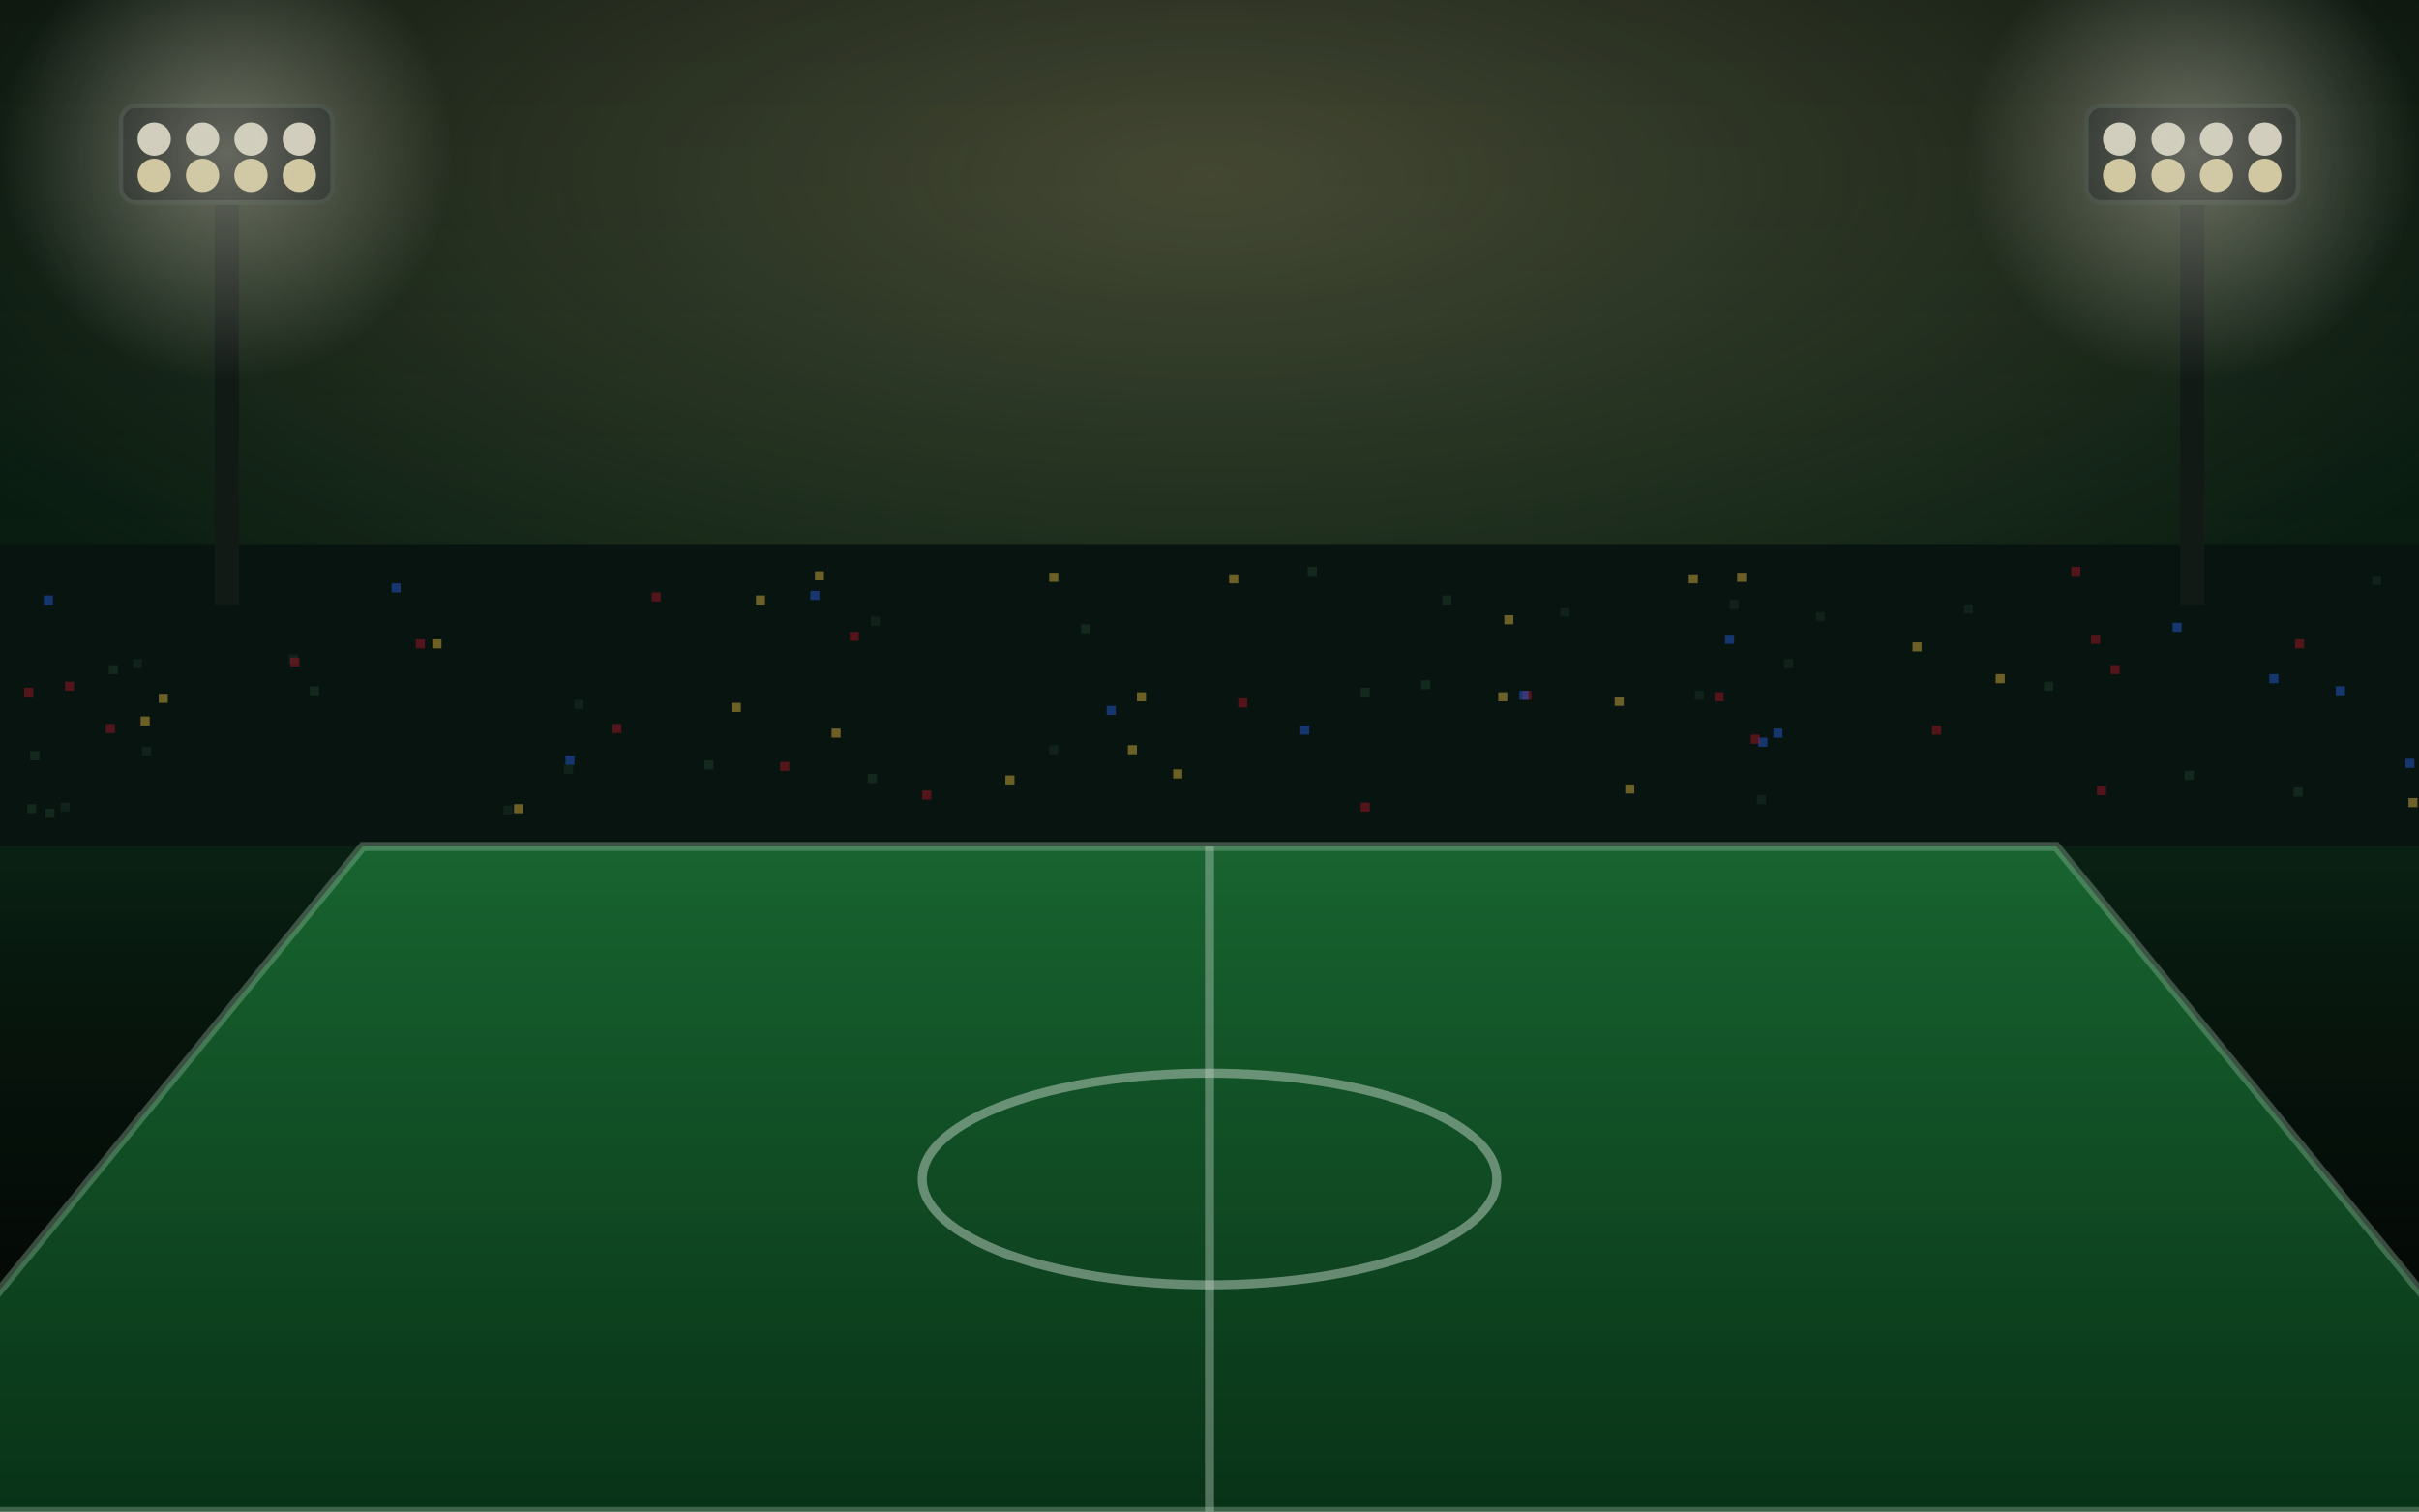
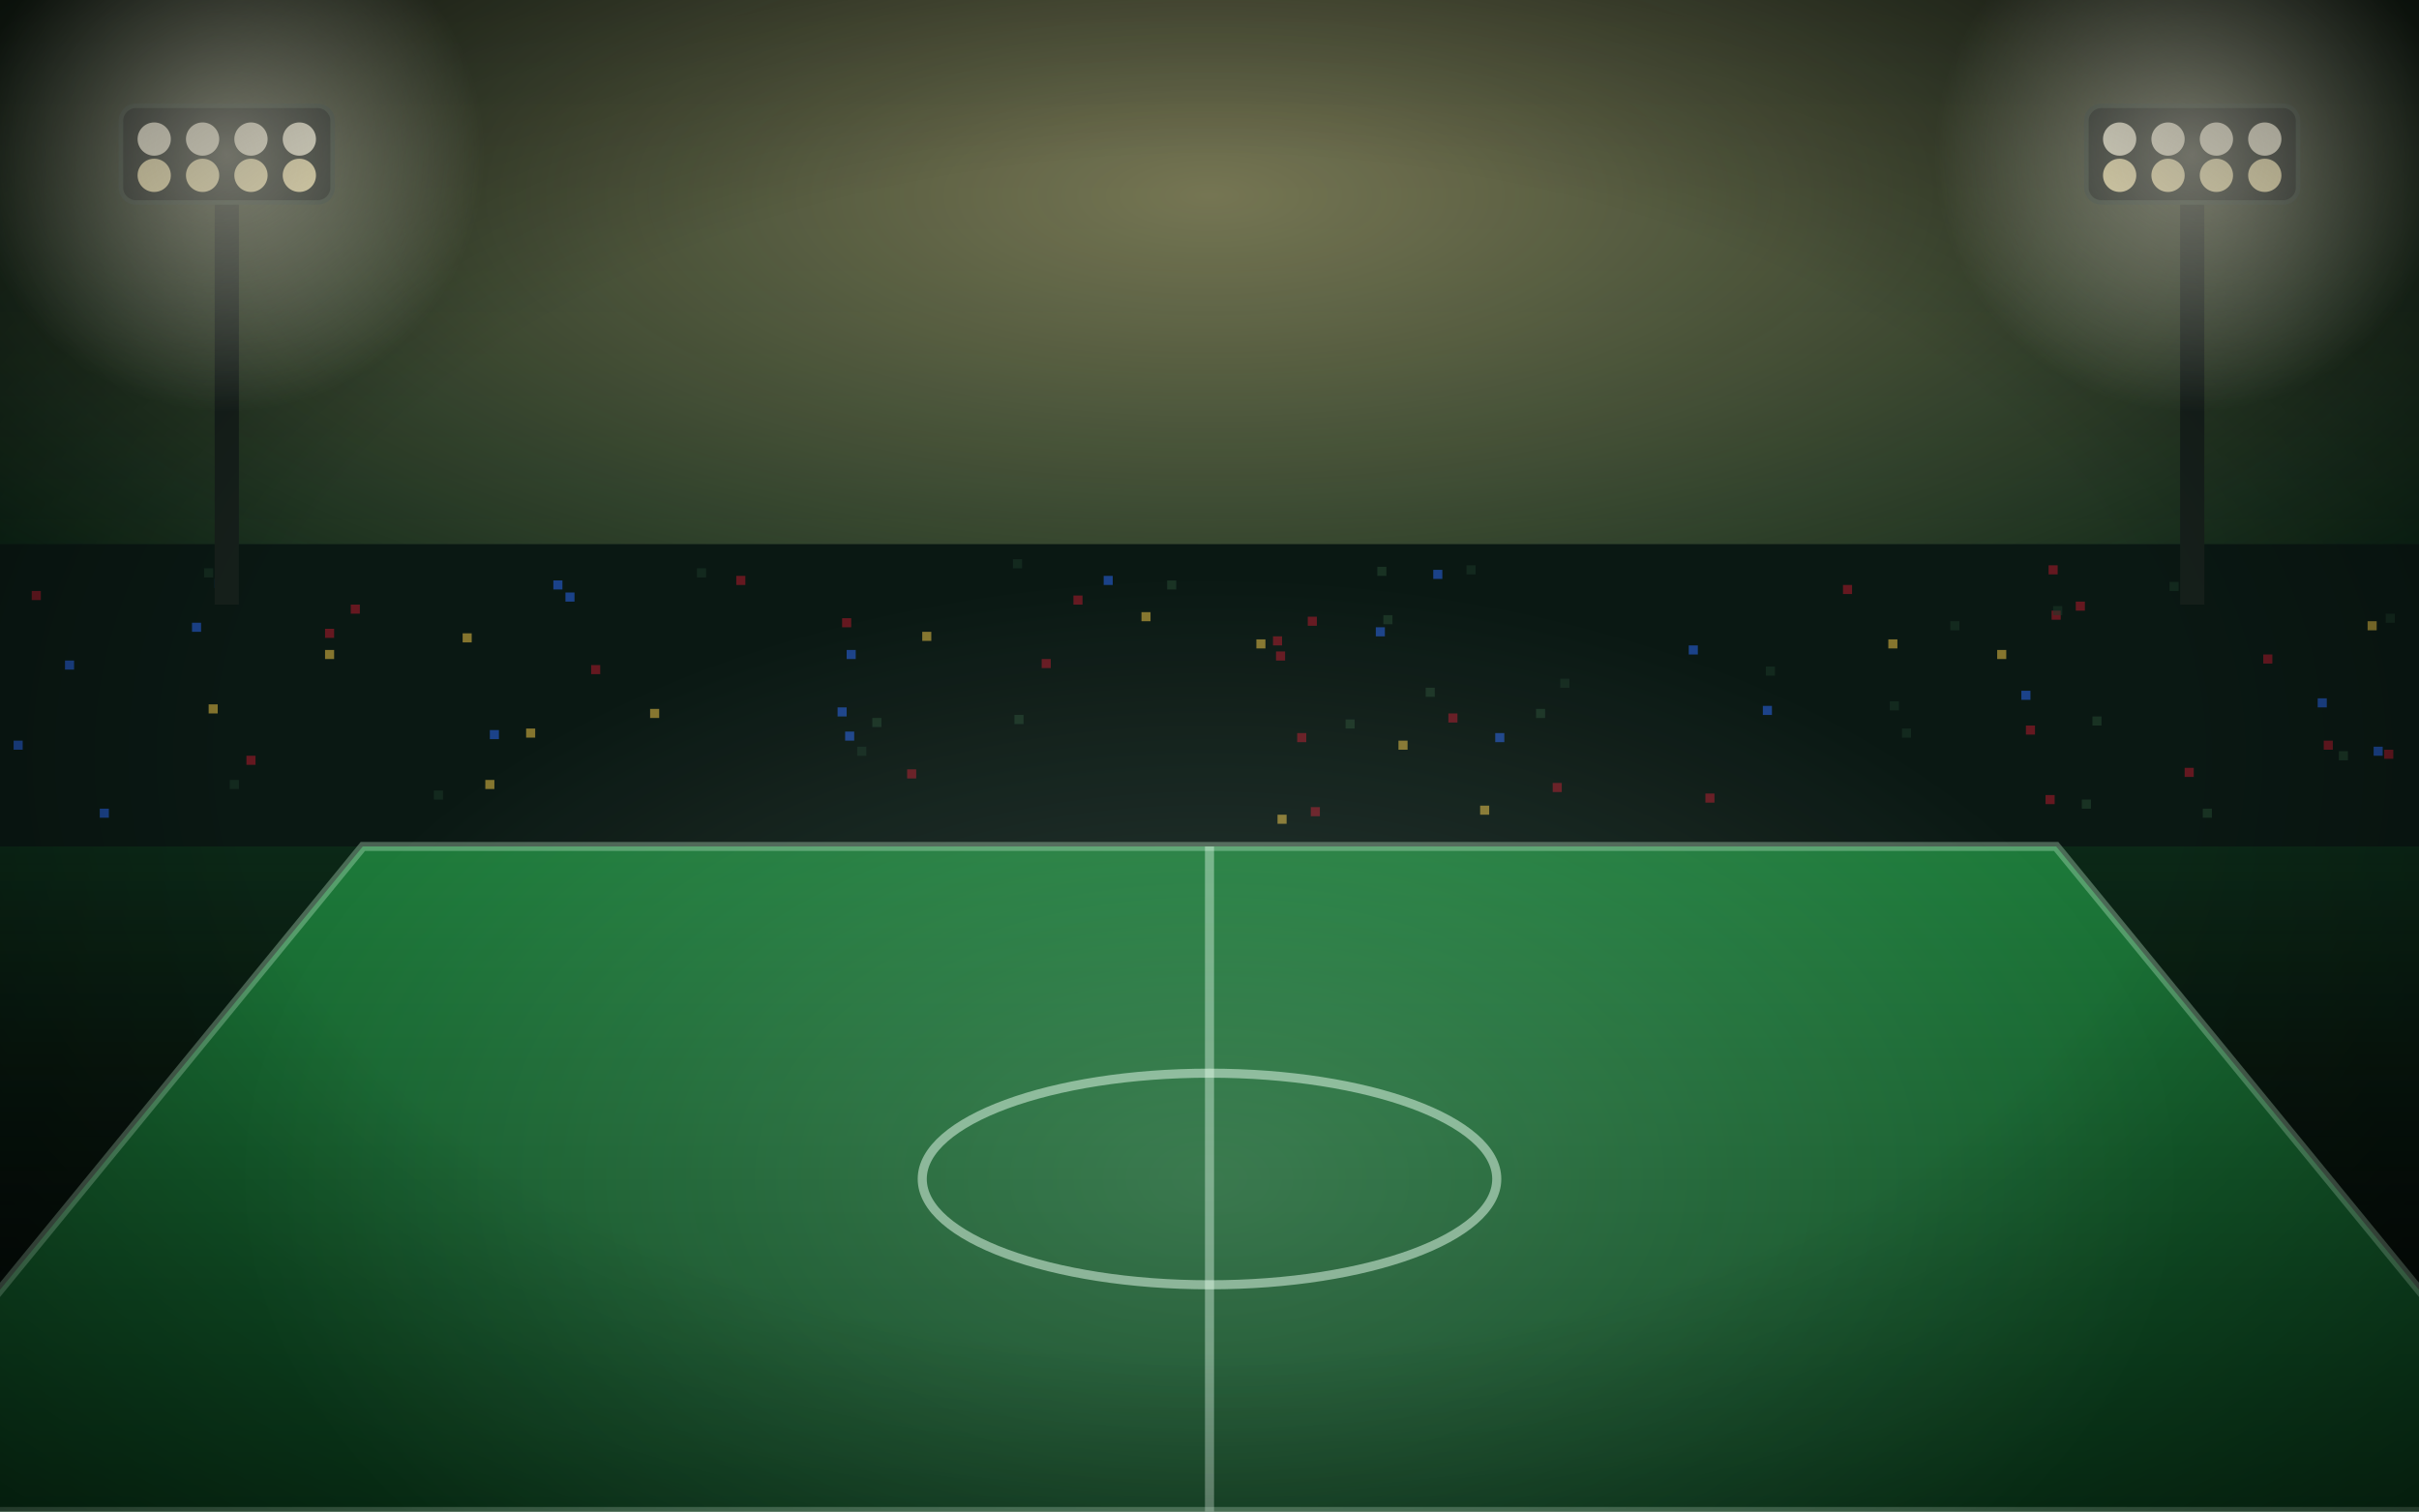
<svg xmlns="http://www.w3.org/2000/svg" width="1600" height="1000" viewBox="0 0 1600 1000">
  <defs>
    <linearGradient id="sky" x1="0" y1="0" x2="0" y2="1">
      <stop offset="0%" stop-color="#08160e" />
      <stop offset="55%" stop-color="#0c2a18" />
      <stop offset="100%" stop-color="#03070500" />
    </linearGradient>
-     <radialGradient id="spot" cx="50%" cy="18%" r="60%">
-       <stop offset="0%" stop-color="#ffe9a8" stop-opacity="0.30" />
+     <radialGradient id="spot" cx="50%" cy="20%" r="62%">
+       <stop offset="0%" stop-color="#ffe9a8" stop-opacity="0.44" />
      <stop offset="100%" stop-color="#ffe9a8" stop-opacity="0" />
+     </radialGradient>
+     <radialGradient id="pitchglow" cx="50%" cy="78%" r="40%">
+       <stop offset="0%" stop-color="#eafff0" stop-opacity="0.18" />
+       <stop offset="100%" stop-color="#eafff0" stop-opacity="0" />
    </radialGradient>
    <radialGradient id="lamp" cx="50%" cy="50%" r="50%">
      <stop offset="0%" stop-color="#fffbe6" />
      <stop offset="100%" stop-color="#fffbe6" stop-opacity="0" />
    </radialGradient>
    <linearGradient id="grass" x1="0" y1="0" x2="0" y2="1">
      <stop offset="0%" stop-color="#1d7a3a" />
      <stop offset="100%" stop-color="#0a3d1c" />
    </linearGradient>
  </defs>
  <rect width="1600" height="1000" fill="#04080500" />
  <rect width="1600" height="1000" fill="#050a07" />
  <rect width="1600" height="1000" fill="url(#sky)" />
  <rect width="1600" height="640" fill="url(#spot)" />
  <path d="M0,360 L1600,360 L1600,560 L0,560 Z" fill="#0a1813" />
-   <rect x="275" y="423" width="6" height="6" fill="#c0182e" opacity="0.5" />
-   <rect x="30" y="535" width="6" height="6" fill="#274b34" opacity="0.5" />
-   <rect x="610" y="523" width="6" height="6" fill="#c0182e" opacity="0.5" />
-   <rect x="466" y="503" width="6" height="6" fill="#274b34" opacity="0.5" />
-   <rect x="40" y="531" width="6" height="6" fill="#1c3a2a" opacity="0.5" />
-   <rect x="405" y="479" width="6" height="6" fill="#c0182e" opacity="0.5" />
-   <rect x="105" y="459" width="6" height="6" fill="#ffd24a" opacity="0.5" />
-   <rect x="995" y="407" width="6" height="6" fill="#ffd24a" opacity="0.5" />
-   <rect x="576" y="408" width="6" height="6" fill="#1c3a2a" opacity="0.5" />
-   <rect x="776" y="509" width="6" height="6" fill="#ffd24a" opacity="0.5" />
-   <rect x="1141" y="420" width="6" height="6" fill="#2b6cff" opacity="0.5" />
-   <rect x="29" y="394" width="6" height="6" fill="#2b6cff" opacity="0.5" />
-   <rect x="1173" y="482" width="6" height="6" fill="#2b6cff" opacity="0.5" />
-   <rect x="516" y="504" width="6" height="6" fill="#c0182e" opacity="0.5" />
-   <rect x="732" y="467" width="6" height="6" fill="#2b6cff" opacity="0.5" />
-   <rect x="1144" y="397" width="6" height="6" fill="#1c3a2a" opacity="0.5" />
-   <rect x="539" y="378" width="6" height="6" fill="#ffd24a" opacity="0.5" />
-   <rect x="1162" y="526" width="6" height="6" fill="#1c3a2a" opacity="0.5" />
-   <rect x="1278" y="480" width="6" height="6" fill="#c0182e" opacity="0.5" />
-   <rect x="374" y="500" width="6" height="6" fill="#2b6cff" opacity="0.5" />
-   <rect x="1383" y="420" width="6" height="6" fill="#c0182e" opacity="0.5" />
-   <rect x="752" y="458" width="6" height="6" fill="#ffd24a" opacity="0.5" />
-   <rect x="1396" y="440" width="6" height="6" fill="#c0182e" opacity="0.5" />
-   <rect x="694" y="493" width="6" height="6" fill="#1c3a2a" opacity="0.5" />
-   <rect x="536" y="391" width="6" height="6" fill="#2b6cff" opacity="0.5" />
-   <rect x="70" y="479" width="6" height="6" fill="#c0182e" opacity="0.5" />
-   <rect x="1201" y="405" width="6" height="6" fill="#1c3a2a" opacity="0.5" />
-   <rect x="1265" y="425" width="6" height="6" fill="#ffd24a" opacity="0.5" />
-   <rect x="900" y="455" width="6" height="6" fill="#274b34" opacity="0.5" />
-   <rect x="1134" y="458" width="6" height="6" fill="#c0182e" opacity="0.5" />
-   <rect x="1149" y="379" width="6" height="6" fill="#ffd24a" opacity="0.5" />
-   <rect x="191" y="433" width="6" height="6" fill="#1c3a2a" opacity="0.5" />
-   <rect x="819" y="462" width="6" height="6" fill="#c0182e" opacity="0.5" />
-   <rect x="813" y="380" width="6" height="6" fill="#ffd24a" opacity="0.5" />
-   <rect x="694" y="379" width="6" height="6" fill="#ffd24a" opacity="0.5" />
-   <rect x="88" y="436" width="6" height="6" fill="#1c3a2a" opacity="0.5" />
-   <rect x="1121" y="457" width="6" height="6" fill="#1c3a2a" opacity="0.5" />
-   <rect x="16" y="455" width="6" height="6" fill="#c0182e" opacity="0.5" />
-   <rect x="1180" y="436" width="6" height="6" fill="#1c3a2a" opacity="0.5" />
-   <rect x="940" y="450" width="6" height="6" fill="#274b34" opacity="0.5" />
-   <rect x="1163" y="488" width="6" height="6" fill="#2b6cff" opacity="0.5" />
-   <rect x="373" y="506" width="6" height="6" fill="#1c3a2a" opacity="0.5" />
-   <rect x="192" y="435" width="6" height="6" fill="#c0182e" opacity="0.5" />
-   <rect x="1387" y="520" width="6" height="6" fill="#c0182e" opacity="0.5" />
-   <rect x="562" y="418" width="6" height="6" fill="#c0182e" opacity="0.5" />
-   <rect x="500" y="394" width="6" height="6" fill="#ffd24a" opacity="0.5" />
-   <rect x="1518" y="423" width="6" height="6" fill="#c0182e" opacity="0.5" />
-   <rect x="380" y="463" width="6" height="6" fill="#1c3a2a" opacity="0.5" />
-   <rect x="574" y="512" width="6" height="6" fill="#274b34" opacity="0.5" />
-   <rect x="431" y="392" width="6" height="6" fill="#c0182e" opacity="0.5" />
-   <rect x="991" y="458" width="6" height="6" fill="#ffd24a" opacity="0.5" />
-   <rect x="1032" y="402" width="6" height="6" fill="#1c3a2a" opacity="0.5" />
-   <rect x="333" y="533" width="6" height="6" fill="#1c3a2a" opacity="0.5" />
-   <rect x="1158" y="486" width="6" height="6" fill="#c0182e" opacity="0.5" />
-   <rect x="1593" y="528" width="6" height="6" fill="#ffd24a" opacity="0.5" />
-   <rect x="550" y="482" width="6" height="6" fill="#ffd24a" opacity="0.5" />
-   <rect x="954" y="394" width="6" height="6" fill="#274b34" opacity="0.5" />
-   <rect x="1445" y="510" width="6" height="6" fill="#274b34" opacity="0.5" />
-   <rect x="1501" y="446" width="6" height="6" fill="#2b6cff" opacity="0.5" />
-   <rect x="860" y="480" width="6" height="6" fill="#2b6cff" opacity="0.5" />
-   <rect x="93" y="474" width="6" height="6" fill="#ffd24a" opacity="0.5" />
-   <rect x="1299" y="400" width="6" height="6" fill="#1c3a2a" opacity="0.5" />
-   <rect x="1517" y="521" width="6" height="6" fill="#274b34" opacity="0.5" />
-   <rect x="665" y="513" width="6" height="6" fill="#ffd24a" opacity="0.5" />
-   <rect x="900" y="531" width="6" height="6" fill="#c0182e" opacity="0.5" />
-   <rect x="18" y="532" width="6" height="6" fill="#274b34" opacity="0.5" />
-   <rect x="1591" y="502" width="6" height="6" fill="#2b6cff" opacity="0.5" />
-   <rect x="1370" y="375" width="6" height="6" fill="#c0182e" opacity="0.5" />
-   <rect x="484" y="465" width="6" height="6" fill="#ffd24a" opacity="0.5" />
-   <rect x="715" y="413" width="6" height="6" fill="#274b34" opacity="0.5" />
-   <rect x="1437" y="412" width="6" height="6" fill="#2b6cff" opacity="0.5" />
-   <rect x="43" y="451" width="6" height="6" fill="#c0182e" opacity="0.5" />
-   <rect x="72" y="440" width="6" height="6" fill="#274b34" opacity="0.5" />
-   <rect x="286" y="423" width="6" height="6" fill="#ffd24a" opacity="0.5" />
-   <rect x="340" y="532" width="6" height="6" fill="#ffd24a" opacity="0.5" />
-   <rect x="1007" y="457" width="6" height="6" fill="#c0182e" opacity="0.5" />
-   <rect x="1117" y="380" width="6" height="6" fill="#ffd24a" opacity="0.5" />
-   <rect x="20" y="497" width="6" height="6" fill="#274b34" opacity="0.5" />
-   <rect x="1352" y="451" width="6" height="6" fill="#274b34" opacity="0.5" />
-   <rect x="94" y="494" width="6" height="6" fill="#1c3a2a" opacity="0.5" />
-   <rect x="746" y="493" width="6" height="6" fill="#ffd24a" opacity="0.5" />
-   <rect x="1320" y="446" width="6" height="6" fill="#ffd24a" opacity="0.5" />
-   <rect x="1005" y="457" width="6" height="6" fill="#2b6cff" opacity="0.5" />
-   <rect x="865" y="375" width="6" height="6" fill="#274b34" opacity="0.5" />
-   <rect x="1068" y="461" width="6" height="6" fill="#ffd24a" opacity="0.5" />
-   <rect x="259" y="386" width="6" height="6" fill="#2b6cff" opacity="0.5" />
-   <rect x="1075" y="519" width="6" height="6" fill="#ffd24a" opacity="0.5" />
-   <rect x="1545" y="454" width="6" height="6" fill="#2b6cff" opacity="0.5" />
-   <rect x="1569" y="381" width="6" height="6" fill="#1c3a2a" opacity="0.5" />
-   <rect x="205" y="454" width="6" height="6" fill="#274b34" opacity="0.5" />
+   <rect x="1250" y="464" width="6" height="6" fill="#1c3a2a" opacity="0.5" />
+   <rect x="772" y="384" width="6" height="6" fill="#274b34" opacity="0.5" />
+   <rect x="890" y="476" width="6" height="6" fill="#274b34" opacity="0.5" />
+   <rect x="366" y="384" width="6" height="6" fill="#2b6cff" opacity="0.5" />
+   <rect x="287" y="523" width="6" height="6" fill="#1c3a2a" opacity="0.5" />
+   <rect x="1321" y="430" width="6" height="6" fill="#ffd24a" opacity="0.5" />
+   <rect x="1566" y="411" width="6" height="6" fill="#ffd24a" opacity="0.5" />
+   <rect x="1497" y="433" width="6" height="6" fill="#c0182e" opacity="0.5" />
+   <rect x="1016" y="469" width="6" height="6" fill="#274b34" opacity="0.5" />
+   <rect x="845" y="539" width="6" height="6" fill="#ffd24a" opacity="0.5" />
+   <rect x="1168" y="441" width="6" height="6" fill="#1c3a2a" opacity="0.5" />
+   <rect x="1027" y="518" width="6" height="6" fill="#c0182e" opacity="0.5" />
+   <rect x="9" y="490" width="6" height="6" fill="#2b6cff" opacity="0.5" />
+   <rect x="970" y="374" width="6" height="6" fill="#1c3a2a" opacity="0.5" />
+   <rect x="730" y="381" width="6" height="6" fill="#2b6cff" opacity="0.5" />
+   <rect x="844" y="431" width="6" height="6" fill="#c0182e" opacity="0.5" />
+   <rect x="559" y="484" width="6" height="6" fill="#2b6cff" opacity="0.5" />
+   <rect x="865" y="408" width="6" height="6" fill="#c0182e" opacity="0.5" />
+   <rect x="915" y="407" width="6" height="6" fill="#274b34" opacity="0.5" />
+   <rect x="867" y="534" width="6" height="6" fill="#c0182e" opacity="0.5" />
+   <rect x="560" y="430" width="6" height="6" fill="#2b6cff" opacity="0.5" />
+   <rect x="1384" y="474" width="6" height="6" fill="#274b34" opacity="0.5" />
+   <rect x="831" y="423" width="6" height="6" fill="#ffd24a" opacity="0.5" />
+   <rect x="142" y="383" width="6" height="6" fill="#2b6cff" opacity="0.5" />
+   <rect x="1117" y="427" width="6" height="6" fill="#2b6cff" opacity="0.5" />
+   <rect x="1357" y="404" width="6" height="6" fill="#c0182e" opacity="0.5" />
+   <rect x="842" y="421" width="6" height="6" fill="#c0182e" opacity="0.5" />
+   <rect x="670" y="370" width="6" height="6" fill="#1c3a2a" opacity="0.5" />
+   <rect x="610" y="418" width="6" height="6" fill="#ffd24a" opacity="0.5" />
+   <rect x="1445" y="508" width="6" height="6" fill="#c0182e" opacity="0.5" />
+   <rect x="232" y="400" width="6" height="6" fill="#c0182e" opacity="0.5" />
+   <rect x="858" y="485" width="6" height="6" fill="#c0182e" opacity="0.5" />
+   <rect x="755" y="405" width="6" height="6" fill="#ffd24a" opacity="0.5" />
+   <rect x="391" y="440" width="6" height="6" fill="#c0182e" opacity="0.5" />
+   <rect x="1219" y="387" width="6" height="6" fill="#c0182e" opacity="0.5" />
+   <rect x="430" y="469" width="6" height="6" fill="#ffd24a" opacity="0.5" />
+   <rect x="1290" y="411" width="6" height="6" fill="#1c3a2a" opacity="0.5" />
+   <rect x="1547" y="497" width="6" height="6" fill="#274b34" opacity="0.5" />
+   <rect x="925" y="490" width="6" height="6" fill="#ffd24a" opacity="0.5" />
+   <rect x="943" y="455" width="6" height="6" fill="#274b34" opacity="0.5" />
+   <rect x="461" y="376" width="6" height="6" fill="#1c3a2a" opacity="0.5" />
+   <rect x="1578" y="406" width="6" height="6" fill="#1c3a2a" opacity="0.5" />
+   <rect x="958" y="472" width="6" height="6" fill="#c0182e" opacity="0.5" />
+   <rect x="138" y="466" width="6" height="6" fill="#ffd24a" opacity="0.5" />
+   <rect x="1457" y="535" width="6" height="6" fill="#274b34" opacity="0.5" />
+   <rect x="1166" y="467" width="6" height="6" fill="#2b6cff" opacity="0.5" />
+   <rect x="1537" y="490" width="6" height="6" fill="#c0182e" opacity="0.5" />
+   <rect x="321" y="516" width="6" height="6" fill="#ffd24a" opacity="0.5" />
+   <rect x="1258" y="482" width="6" height="6" fill="#1c3a2a" opacity="0.5" />
+   <rect x="1435" y="385" width="6" height="6" fill="#1c3a2a" opacity="0.5" />
+   <rect x="374" y="392" width="6" height="6" fill="#2b6cff" opacity="0.5" />
+   <rect x="163" y="500" width="6" height="6" fill="#c0182e" opacity="0.5" />
+   <rect x="710" y="394" width="6" height="6" fill="#c0182e" opacity="0.5" />
+   <rect x="1353" y="526" width="6" height="6" fill="#c0182e" opacity="0.5" />
+   <rect x="911" y="375" width="6" height="6" fill="#274b34" opacity="0.5" />
+   <rect x="1377" y="529" width="6" height="6" fill="#274b34" opacity="0.5" />
+   <rect x="979" y="533" width="6" height="6" fill="#ffd24a" opacity="0.5" />
+   <rect x="910" y="415" width="6" height="6" fill="#2b6cff" opacity="0.5" />
+   <rect x="1249" y="423" width="6" height="6" fill="#ffd24a" opacity="0.5" />
+   <rect x="989" y="485" width="6" height="6" fill="#2b6cff" opacity="0.5" />
+   <rect x="1358" y="401" width="6" height="6" fill="#1c3a2a" opacity="0.5" />
+   <rect x="215" y="430" width="6" height="6" fill="#ffd24a" opacity="0.5" />
+   <rect x="43" y="437" width="6" height="6" fill="#2b6cff" opacity="0.5" />
+   <rect x="1337" y="457" width="6" height="6" fill="#2b6cff" opacity="0.5" />
+   <rect x="577" y="475" width="6" height="6" fill="#274b34" opacity="0.5" />
+   <rect x="487" y="381" width="6" height="6" fill="#c0182e" opacity="0.5" />
+   <rect x="567" y="494" width="6" height="6" fill="#1c3a2a" opacity="0.5" />
+   <rect x="1032" y="449" width="6" height="6" fill="#1c3a2a" opacity="0.5" />
+   <rect x="127" y="412" width="6" height="6" fill="#2b6cff" opacity="0.5" />
+   <rect x="1128" y="525" width="6" height="6" fill="#c0182e" opacity="0.5" />
+   <rect x="66" y="535" width="6" height="6" fill="#2b6cff" opacity="0.5" />
+   <rect x="948" y="377" width="6" height="6" fill="#2b6cff" opacity="0.5" />
+   <rect x="1340" y="480" width="6" height="6" fill="#c0182e" opacity="0.5" />
+   <rect x="600" y="509" width="6" height="6" fill="#c0182e" opacity="0.5" />
+   <rect x="557" y="409" width="6" height="6" fill="#c0182e" opacity="0.5" />
+   <rect x="1373" y="398" width="6" height="6" fill="#c0182e" opacity="0.5" />
+   <rect x="21" y="391" width="6" height="6" fill="#c0182e" opacity="0.5" />
+   <rect x="324" y="483" width="6" height="6" fill="#2b6cff" opacity="0.5" />
+   <rect x="348" y="482" width="6" height="6" fill="#ffd24a" opacity="0.5" />
+   <rect x="1577" y="496" width="6" height="6" fill="#c0182e" opacity="0.5" />
+   <rect x="152" y="516" width="6" height="6" fill="#1c3a2a" opacity="0.5" />
+   <rect x="1533" y="462" width="6" height="6" fill="#2b6cff" opacity="0.5" />
+   <rect x="215" y="416" width="6" height="6" fill="#c0182e" opacity="0.5" />
+   <rect x="1355" y="374" width="6" height="6" fill="#c0182e" opacity="0.5" />
+   <rect x="671" y="473" width="6" height="6" fill="#274b34" opacity="0.5" />
+   <rect x="554" y="468" width="6" height="6" fill="#2b6cff" opacity="0.5" />
+   <rect x="135" y="376" width="6" height="6" fill="#1c3a2a" opacity="0.5" />
+   <rect x="1570" y="494" width="6" height="6" fill="#2b6cff" opacity="0.5" />
+   <rect x="689" y="436" width="6" height="6" fill="#c0182e" opacity="0.5" />
+   <rect x="306" y="419" width="6" height="6" fill="#ffd24a" opacity="0.5" />
  <g>
    <rect x="142" y="120" width="16" height="280" fill="#16201b" />
    <rect x="80" y="70" width="140" height="64" rx="10" fill="#0e1714" stroke="#2a3a30" stroke-width="3" />
    <circle cx="102" cy="92" r="11" fill="#fffbe6" />
    <circle cx="134" cy="92" r="11" fill="#fffbe6" />
    <circle cx="166" cy="92" r="11" fill="#fffbe6" />
    <circle cx="198" cy="92" r="11" fill="#fffbe6" />
    <circle cx="102" cy="116" r="11" fill="#fff1b8" />
    <circle cx="134" cy="116" r="11" fill="#fff1b8" />
    <circle cx="166" cy="116" r="11" fill="#fff1b8" />
    <circle cx="198" cy="116" r="11" fill="#fff1b8" />
-     <circle cx="150" cy="102" r="150" fill="url(#lamp)" opacity="0.45" />
+     <circle cx="150" cy="102" r="170" fill="url(#lamp)" opacity="0.6" />
  </g>
  <g>
    <rect x="1442" y="120" width="16" height="280" fill="#16201b" />
    <rect x="1380" y="70" width="140" height="64" rx="10" fill="#0e1714" stroke="#2a3a30" stroke-width="3" />
    <circle cx="1402" cy="92" r="11" fill="#fffbe6" />
    <circle cx="1434" cy="92" r="11" fill="#fffbe6" />
    <circle cx="1466" cy="92" r="11" fill="#fffbe6" />
    <circle cx="1498" cy="92" r="11" fill="#fffbe6" />
    <circle cx="1402" cy="116" r="11" fill="#fff1b8" />
    <circle cx="1434" cy="116" r="11" fill="#fff1b8" />
    <circle cx="1466" cy="116" r="11" fill="#fff1b8" />
    <circle cx="1498" cy="116" r="11" fill="#fff1b8" />
-     <circle cx="1450" cy="102" r="150" fill="url(#lamp)" opacity="0.45" />
+     <circle cx="1450" cy="102" r="170" fill="url(#lamp)" opacity="0.6" />
  </g>
  <path d="M-120,1000 L1720,1000 L1360,560 L240,560 Z" fill="url(#grass)" />
  <path d="M-120,1000 L1720,1000 L1360,560 L240,560 Z" fill="none" stroke="#bfeccb" stroke-opacity="0.35" stroke-width="6" />
  <ellipse cx="800" cy="780" rx="190" ry="70" fill="none" stroke="#eafff0" stroke-opacity="0.5" stroke-width="6" />
  <line x1="800" y1="560" x2="800" y2="1000" stroke="#eafff0" stroke-opacity="0.4" stroke-width="6" />
-   <rect width="1600" height="1000" fill="#000" opacity="0.18" />
+   <rect width="1600" height="1000" fill="url(#pitchglow)" />
+   <radialGradient id="vig" cx="50%" cy="50%" r="72%">
+     <stop offset="55%" stop-color="#000" stop-opacity="0" />
+     <stop offset="100%" stop-color="#000" stop-opacity="0.55" />
+   </radialGradient>
+   <rect width="1600" height="1000" fill="url(#vig)" />
+   <rect width="1600" height="1000" fill="#02060400" />
</svg>
